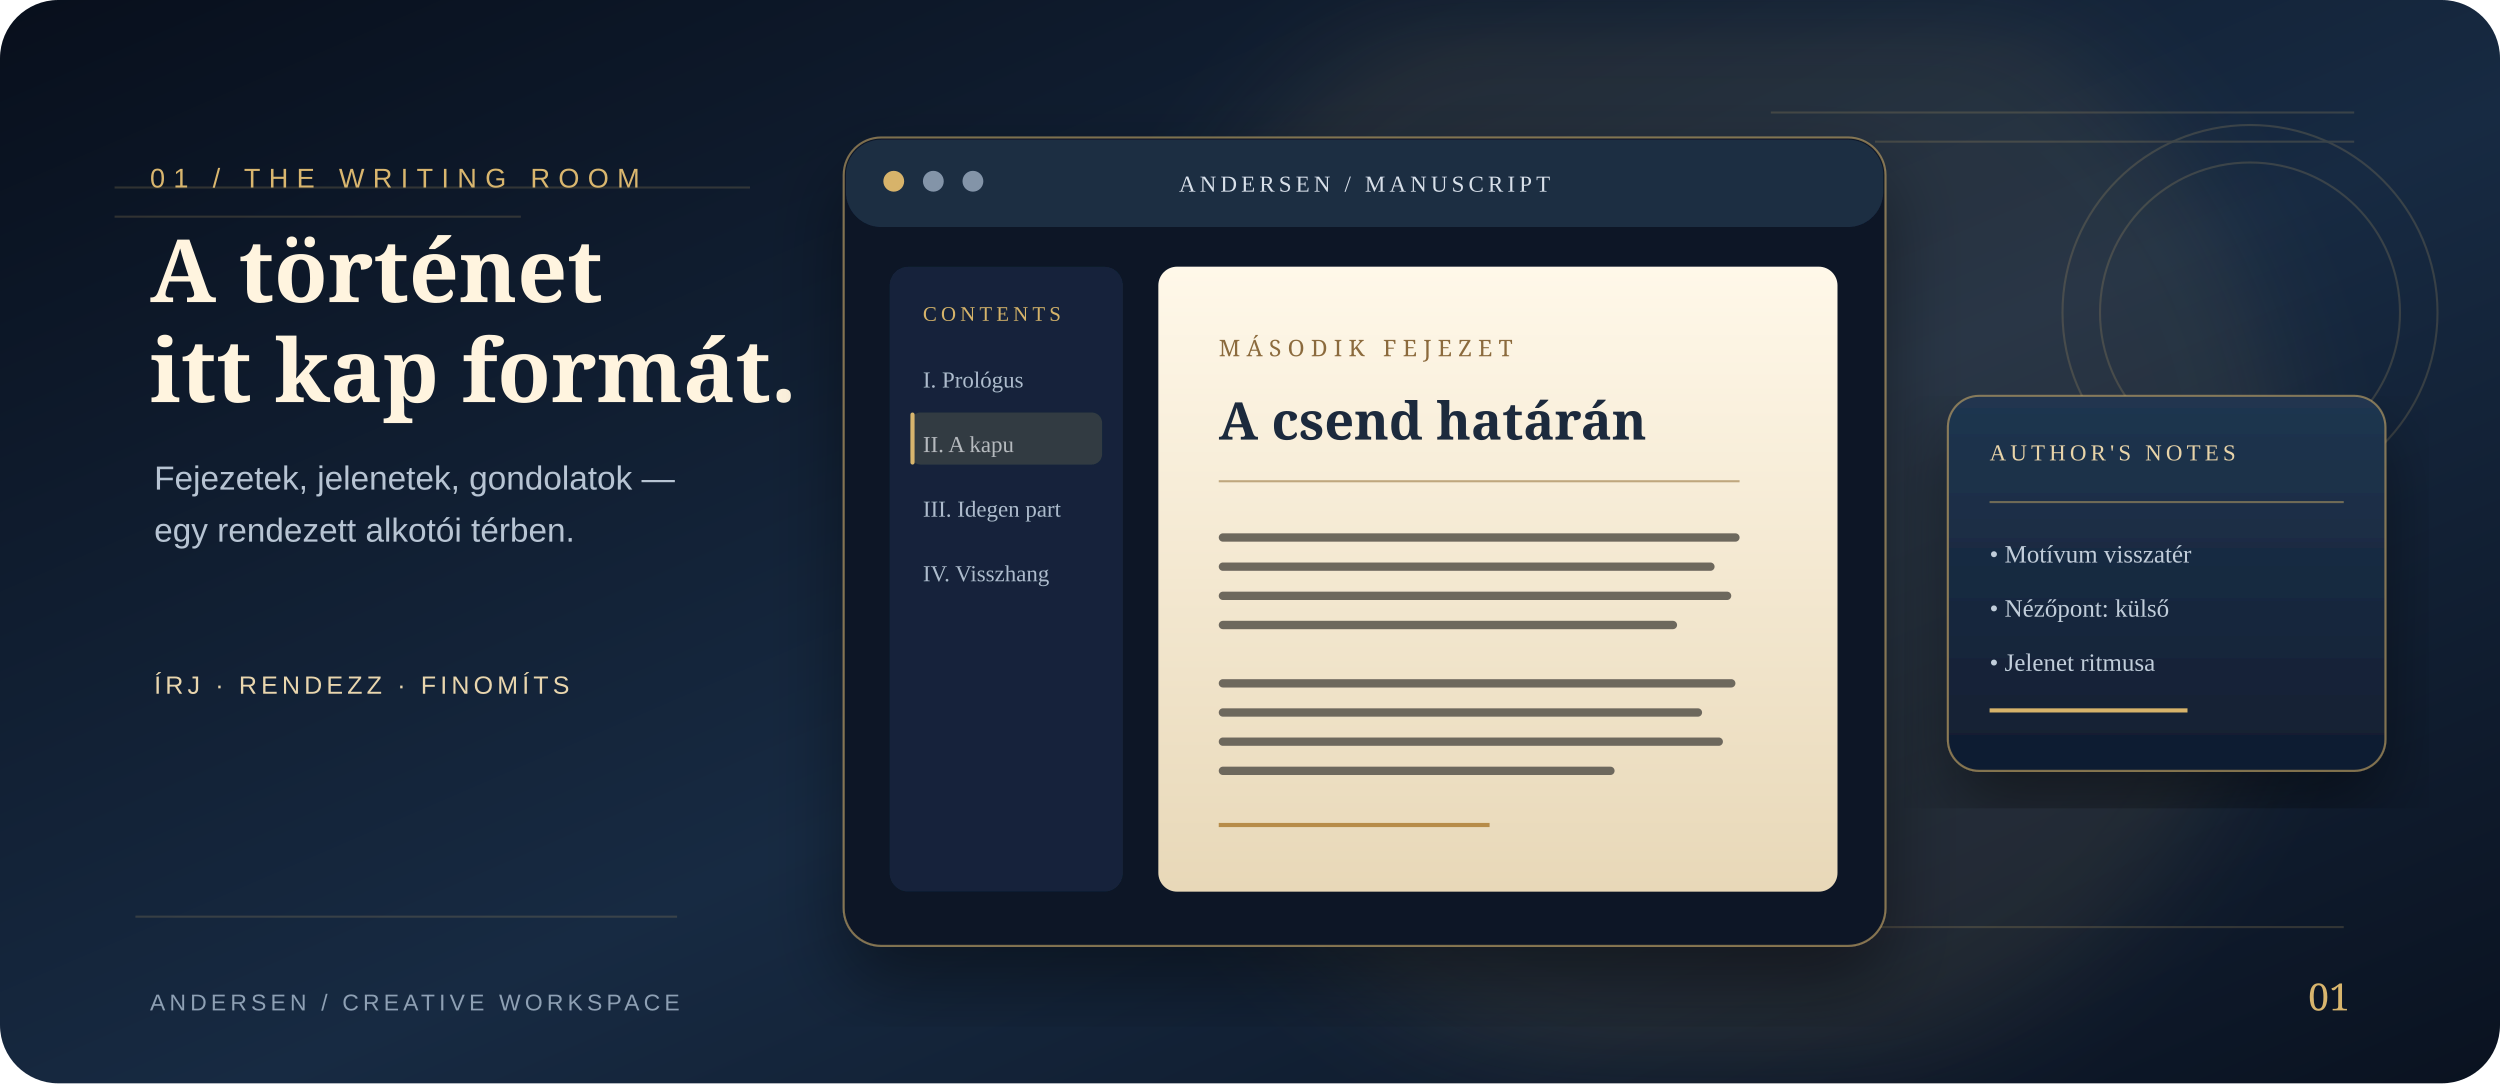
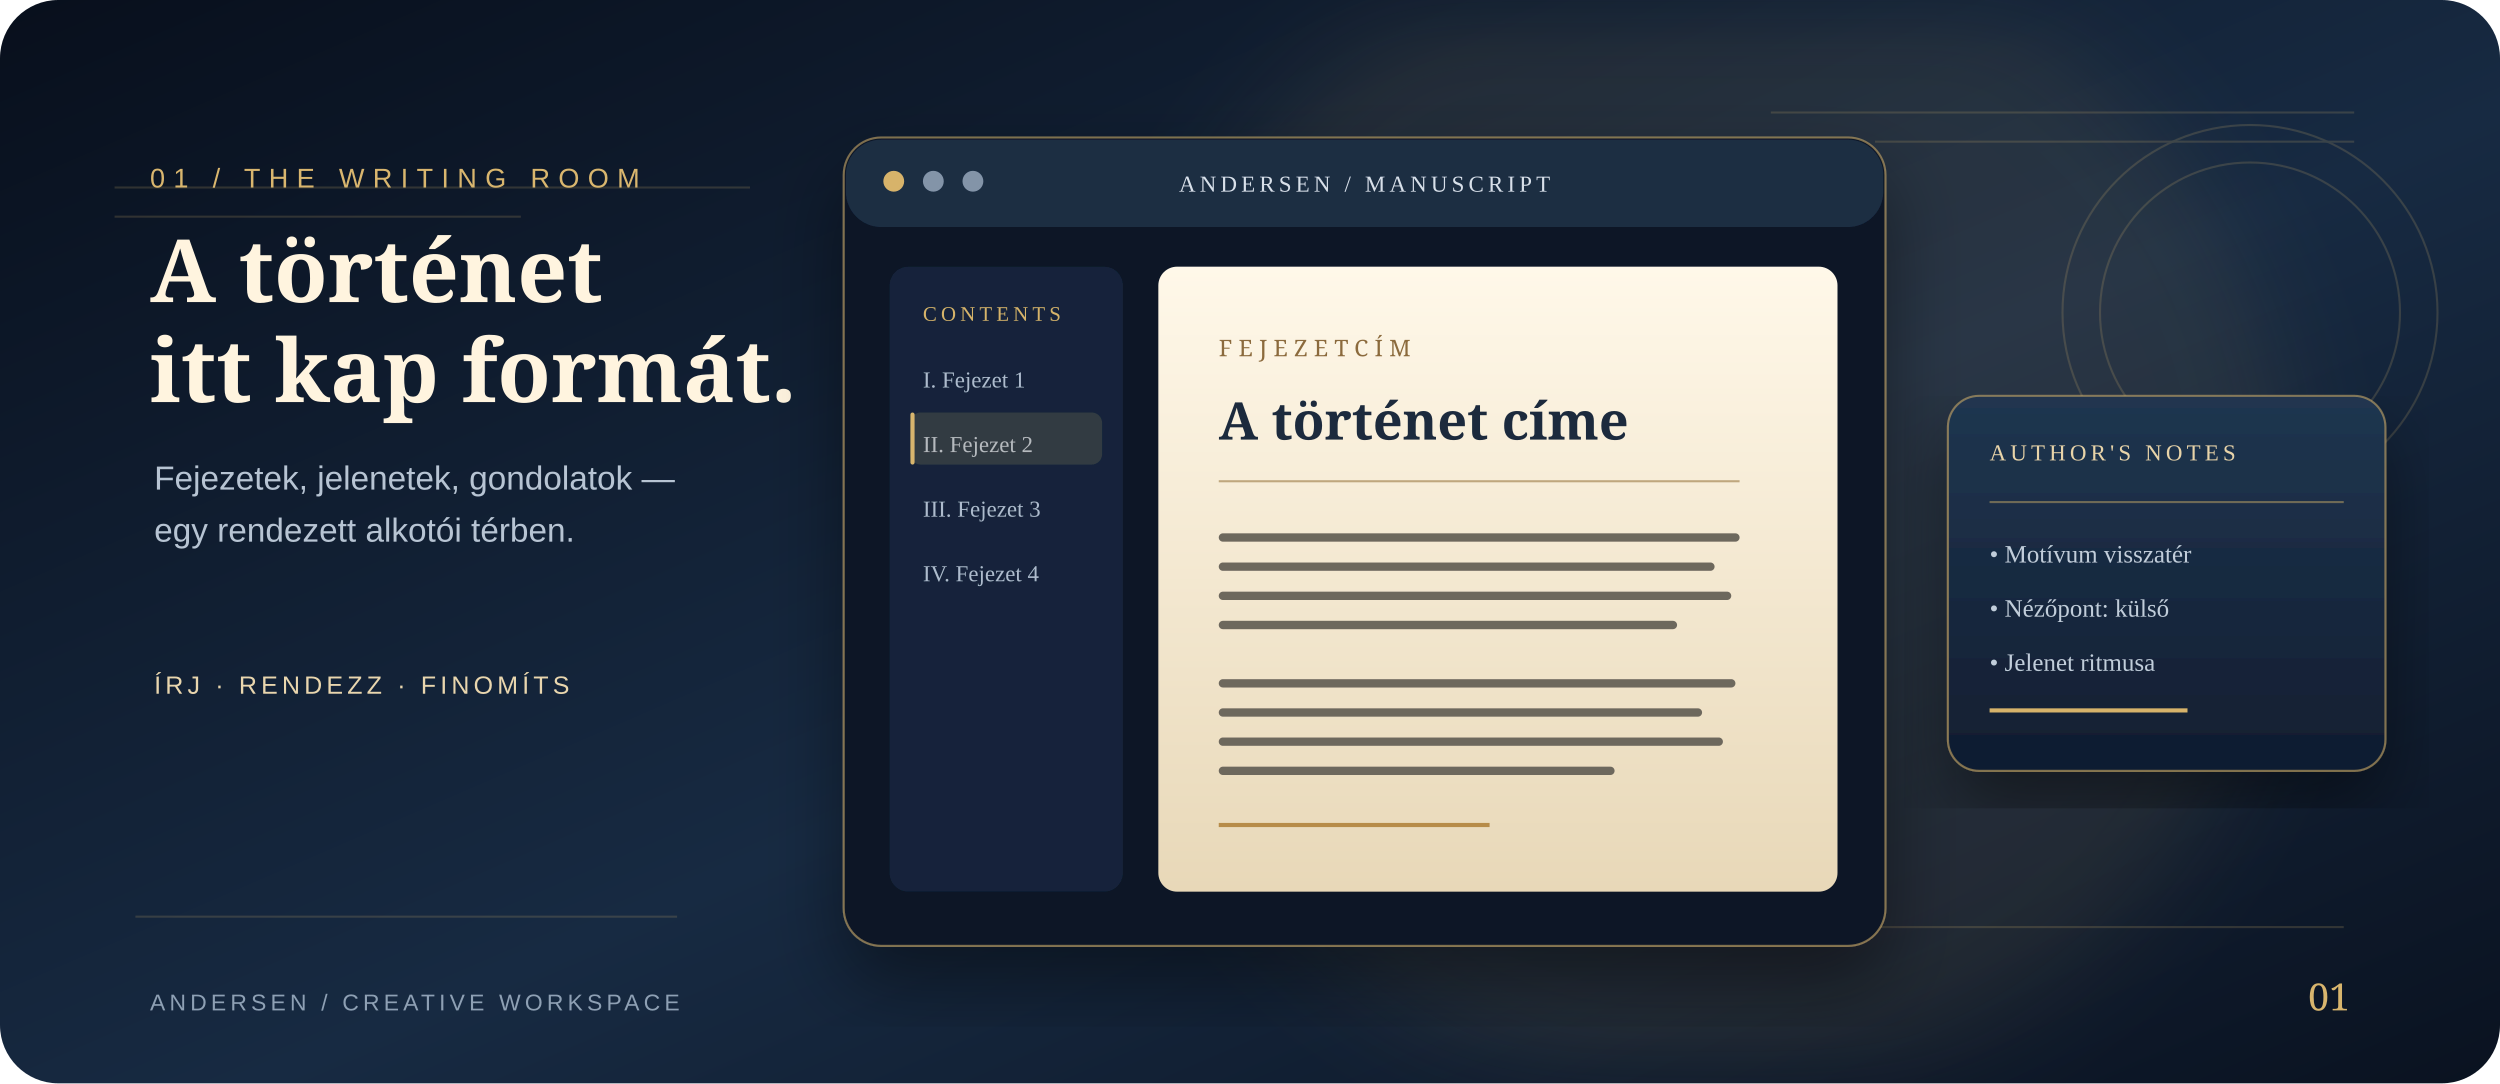
<svg xmlns="http://www.w3.org/2000/svg" width="1200" height="520" viewBox="0 0 1200 520" role="img" aria-labelledby="t d">
  <defs>
    <linearGradient id="bg" x2="1" y2="1">
      <stop stop-color="#080F1C" />
      <stop offset=".55" stop-color="#172A42" />
      <stop offset="1" stop-color="#0A1220" />
    </linearGradient>
    <linearGradient id="gold" x2="1" y2="1">
      <stop stop-color="#FFF0C5" />
      <stop offset=".45" stop-color="#D8B56D" />
      <stop offset="1" stop-color="#956A36" />
    </linearGradient>
    <linearGradient id="paper" x2="0" y2="1">
      <stop stop-color="#FFF8E9" />
      <stop offset="1" stop-color="#E8D8B8" />
    </linearGradient>
    <linearGradient id="panel" x2="0" y2="1">
      <stop stop-color="#203650" />
      <stop offset="1" stop-color="#101D30" />
    </linearGradient>
    <filter id="glow">
      <feGaussianBlur stdDeviation="24" />
    </filter>
    <filter id="shadow">
      <feDropShadow dx="0" dy="18" stdDeviation="18" flood-color="#000" flood-opacity=".42" />
    </filter>
  </defs>
  <rect width="1200" height="520" rx="28" fill="url(#bg)" />
  <circle cx="820" cy="245" r="280" fill="#D9B66E" opacity=".09" filter="url(#glow)" />
  <g fill="none" stroke="#D9B66E" opacity=".18">
    <path d="M55 90H360M55 104H250M850 54h280M900 68h230" />
    <path d="M65 440h260M875 445h250" />
    <circle cx="1080" cy="150" r="90" />
    <circle cx="1080" cy="150" r="72" />
  </g>
  <g font-family="Arial,sans-serif">
    <text x="72" y="90" fill="#D9B66E" font-size="13" letter-spacing="4">01 / THE WRITING ROOM</text>
    <text x="72" y="145" fill="#FFF4DF" font-family="Georgia,serif" font-size="42" font-weight="700">A történet</text>
    <text x="72" y="193" fill="#FFF4DF" font-family="Georgia,serif" font-size="42" font-weight="700">itt kap formát.</text>
    <text x="74" y="235" fill="#B7C4D3" font-size="16">Fejezetek, jelenetek, gondolatok —</text>
    <text x="74" y="260" fill="#B7C4D3" font-size="16">egy rendezett alkotói térben.</text>
    <path d="M74 300h220" stroke="url(#gold)" stroke-width="2" />
    <text x="74" y="333" fill="#E9D6AE" font-size="12" letter-spacing="2">ÍRJ · RENDEZZ · FINOMÍTS</text>
  </g>
  <g filter="url(#shadow)" transform="translate(405 66)">
    <rect width="500" height="388" rx="18" fill="#0B1525" stroke="#D8B56D" stroke-opacity=".55" />
    <rect x="1" y="1" width="498" height="42" rx="17" fill="#1B2D43" />
    <circle cx="24" cy="21" r="5" fill="#D7B36A" />
    <circle cx="43" cy="21" r="5" fill="#8394A8" />
    <circle cx="62" cy="21" r="5" fill="#8394A8" />
    <text x="250" y="26" fill="#D8E0E9" text-anchor="middle" font-size="11" letter-spacing="2">ANDERSEN / MANUSCRIPT</text>
    <rect x="22" y="62" width="112" height="300" rx="9" fill="#14243A" />
    <text x="38" y="88" fill="#D7B36A" font-size="10" letter-spacing="2">CONTENTS</text>
    <g fill="#AEBBCD" font-size="11">
-       <text x="38" y="120">I. Prológus</text>
-       <text x="38" y="151">II. A kapu</text>
-       <text x="38" y="182">III. Idegen part</text>
-       <text x="38" y="213">IV. Visszhang</text>
+       <text x="38" y="120">I. Fejezet 1</text>
+       <text x="38" y="151">II. Fejezet 2</text>
+       <text x="38" y="182">III. Fejezet 3</text>
+       <text x="38" y="213">IV. Fejezet 4</text>
    </g>
    <rect x="32" y="132" width="92" height="25" rx="5" fill="#D8B56D" opacity=".16" />
    <rect x="32" y="132" width="2" height="25" rx="1" fill="#D8B56D" />
    <rect x="151" y="62" width="326" height="300" rx="9" fill="url(#paper)" />
-     <text x="180" y="105" fill="#8B6A3C" font-family="Georgia,serif" font-size="11" letter-spacing="3">MÁSODIK FEJEZET</text>
-     <text x="180" y="145" fill="#1D2B3D" font-family="Georgia,serif" font-size="25" font-weight="700">A csend határán</text>
+     <text x="180" y="105" fill="#8B6A3C" font-family="Georgia,serif" font-size="11" letter-spacing="3">FEJEZETCÍM</text>
+     <text x="180" y="145" fill="#1D2B3D" font-family="Georgia,serif" font-size="25" font-weight="700">A történet címe</text>
    <path d="M180 165h250" stroke="#BFA77E" />
    <g fill="#6D675D">
      <rect x="180" y="190" width="250" height="4" rx="2" />
      <rect x="180" y="204" width="238" height="4" rx="2" />
      <rect x="180" y="218" width="246" height="4" rx="2" />
      <rect x="180" y="232" width="220" height="4" rx="2" />
      <rect x="180" y="260" width="248" height="4" rx="2" />
      <rect x="180" y="274" width="232" height="4" rx="2" />
      <rect x="180" y="288" width="242" height="4" rx="2" />
      <rect x="180" y="302" width="190" height="4" rx="2" />
    </g>
    <path d="M180 330h130" stroke="#B78C4A" stroke-width="2" />
  </g>
  <g transform="translate(935 190)" filter="url(#shadow)">
    <rect width="210" height="180" rx="15" fill="url(#panel)" stroke="#D7B36A" stroke-opacity=".55" />
    <text x="20" y="31" fill="#E8D4A9" font-size="11" letter-spacing="2">AUTHOR'S NOTES</text>
    <path d="M20 51h170" stroke="#D7B36A" opacity=".45" />
    <g fill="#C1CDDA" font-size="12">
      <text x="20" y="80">• Motívum visszatér</text>
      <text x="20" y="106">• Nézőpont: külső</text>
      <text x="20" y="132">• Jelenet ritmusa</text>
    </g>
    <path d="M20 151h95" stroke="#D7B36A" stroke-width="2" />
  </g>
  <text x="72" y="485" fill="#8EA0B4" font-family="Arial,sans-serif" font-size="11" letter-spacing="2">ANDERSEN / CREATIVE WORKSPACE</text>
  <text x="1128" y="485" fill="#D8B56D" text-anchor="end" font-family="Georgia,serif" font-size="18">01</text>
</svg>
